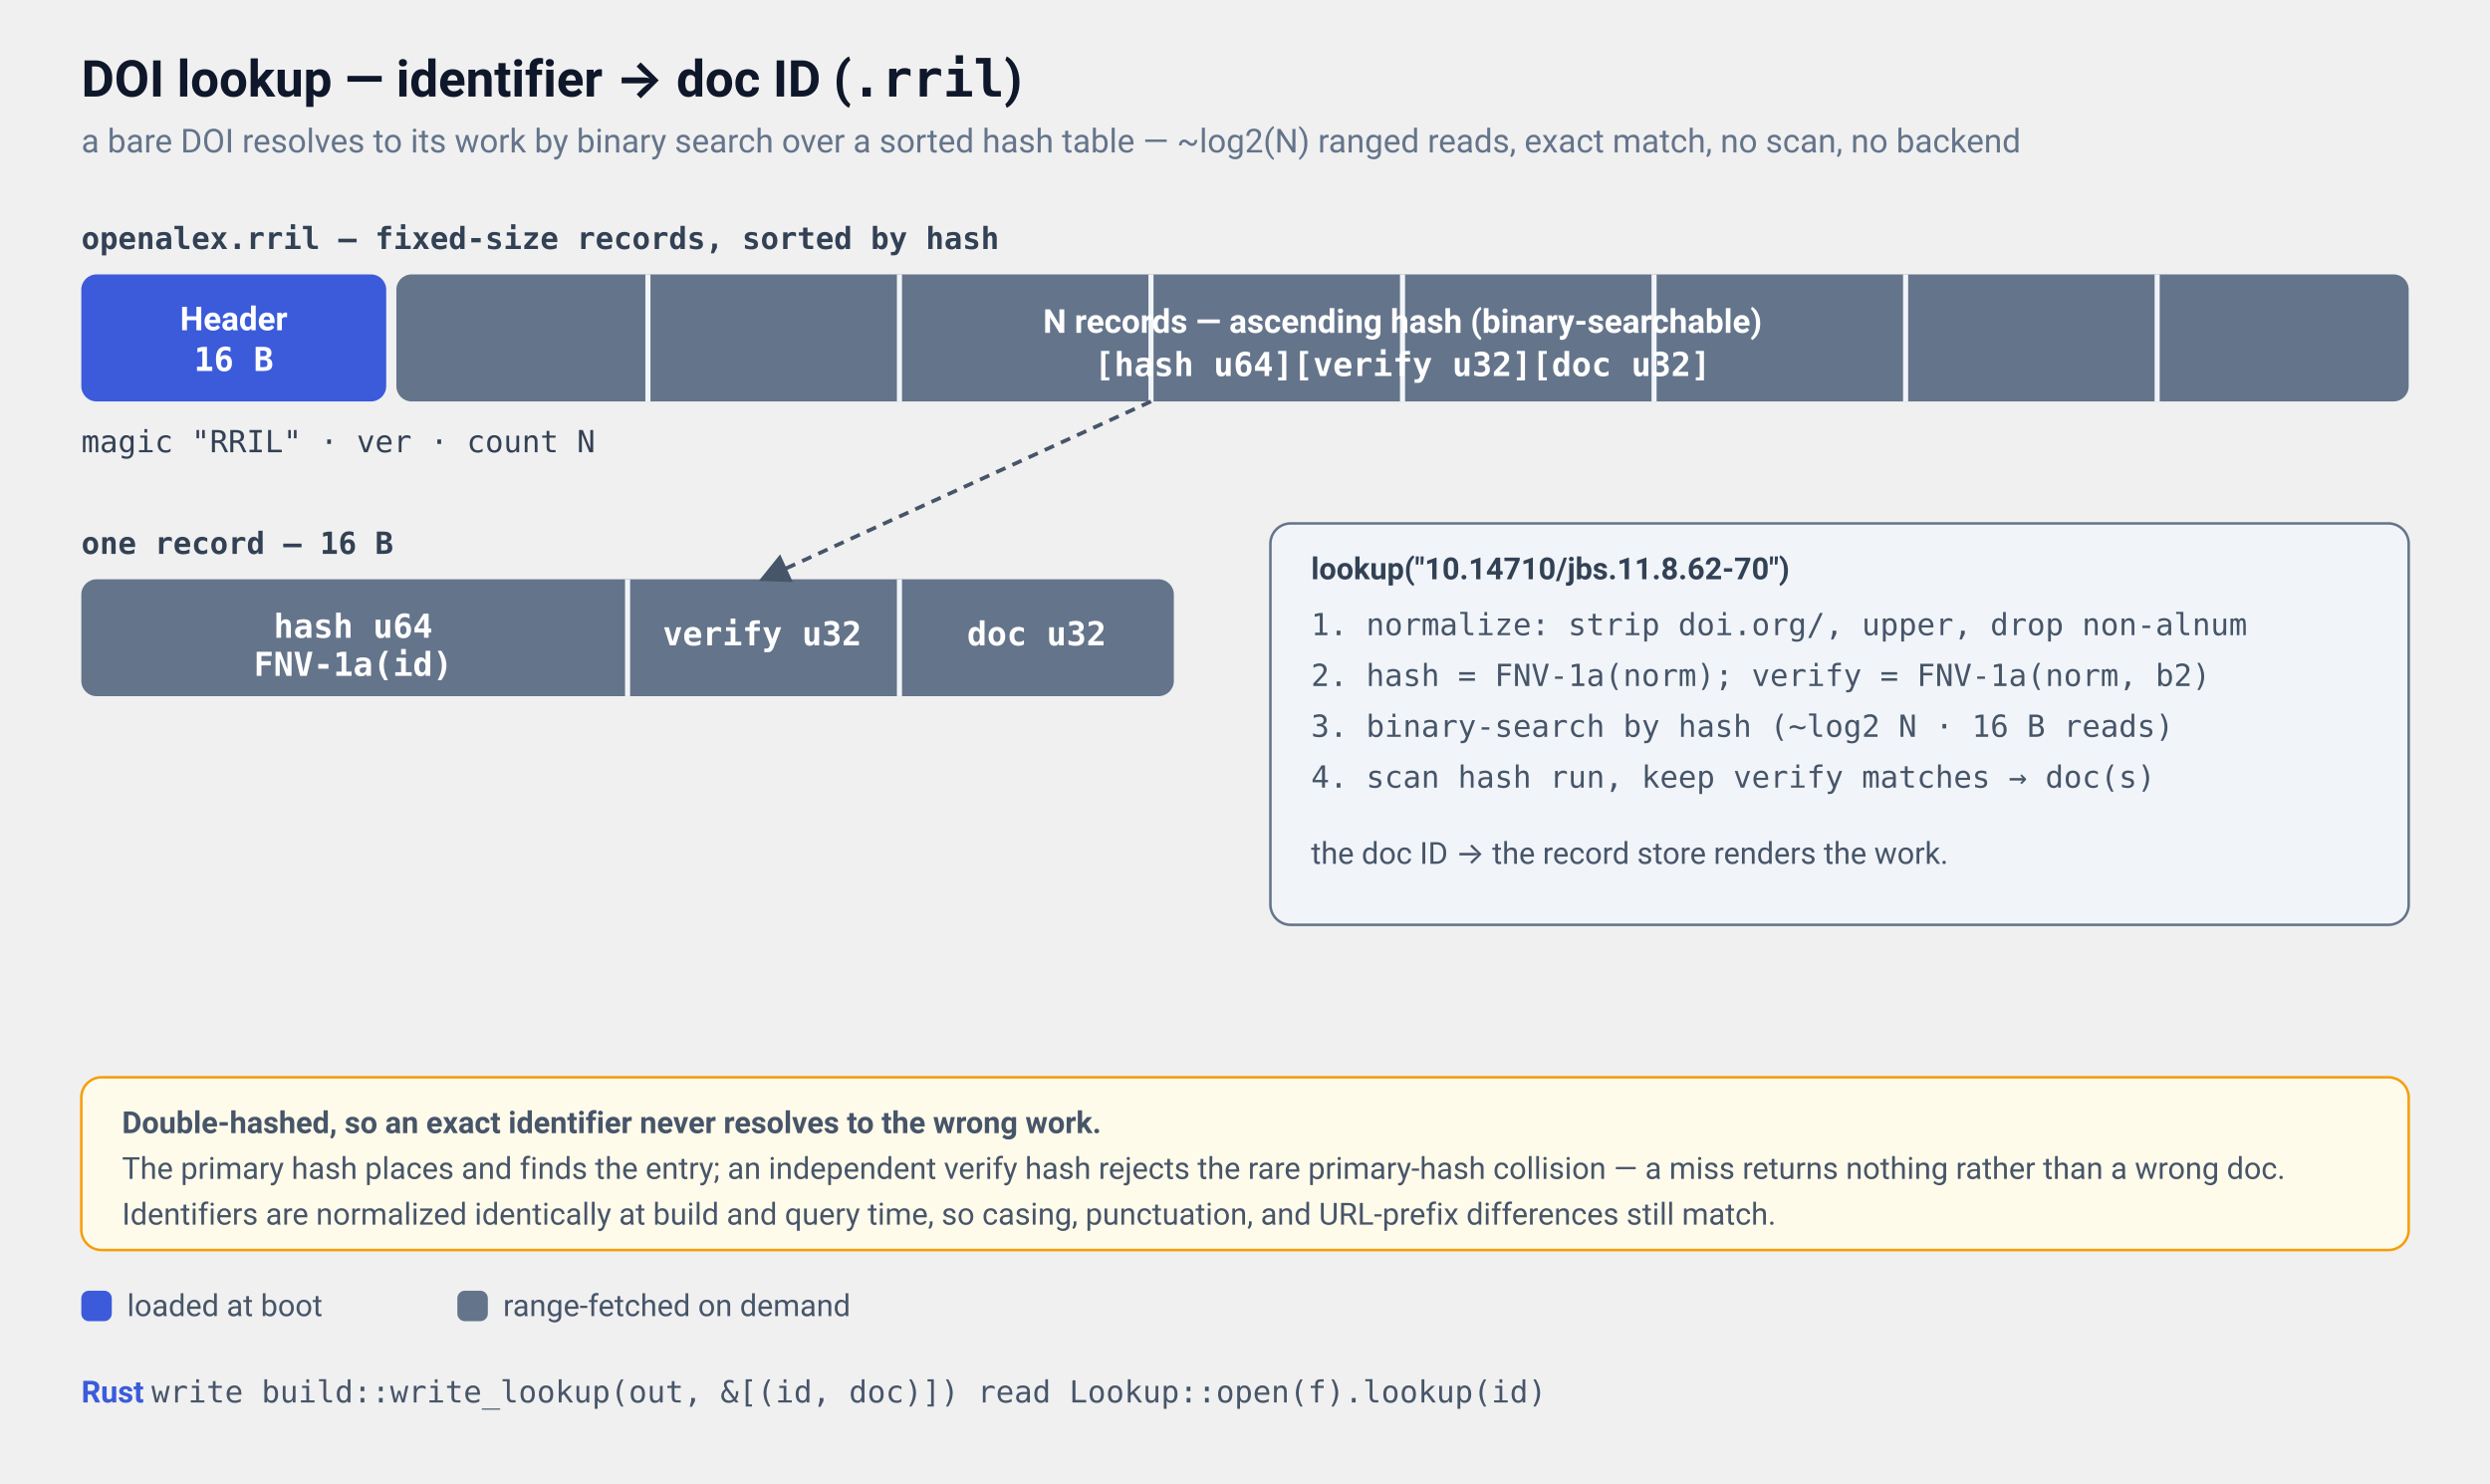
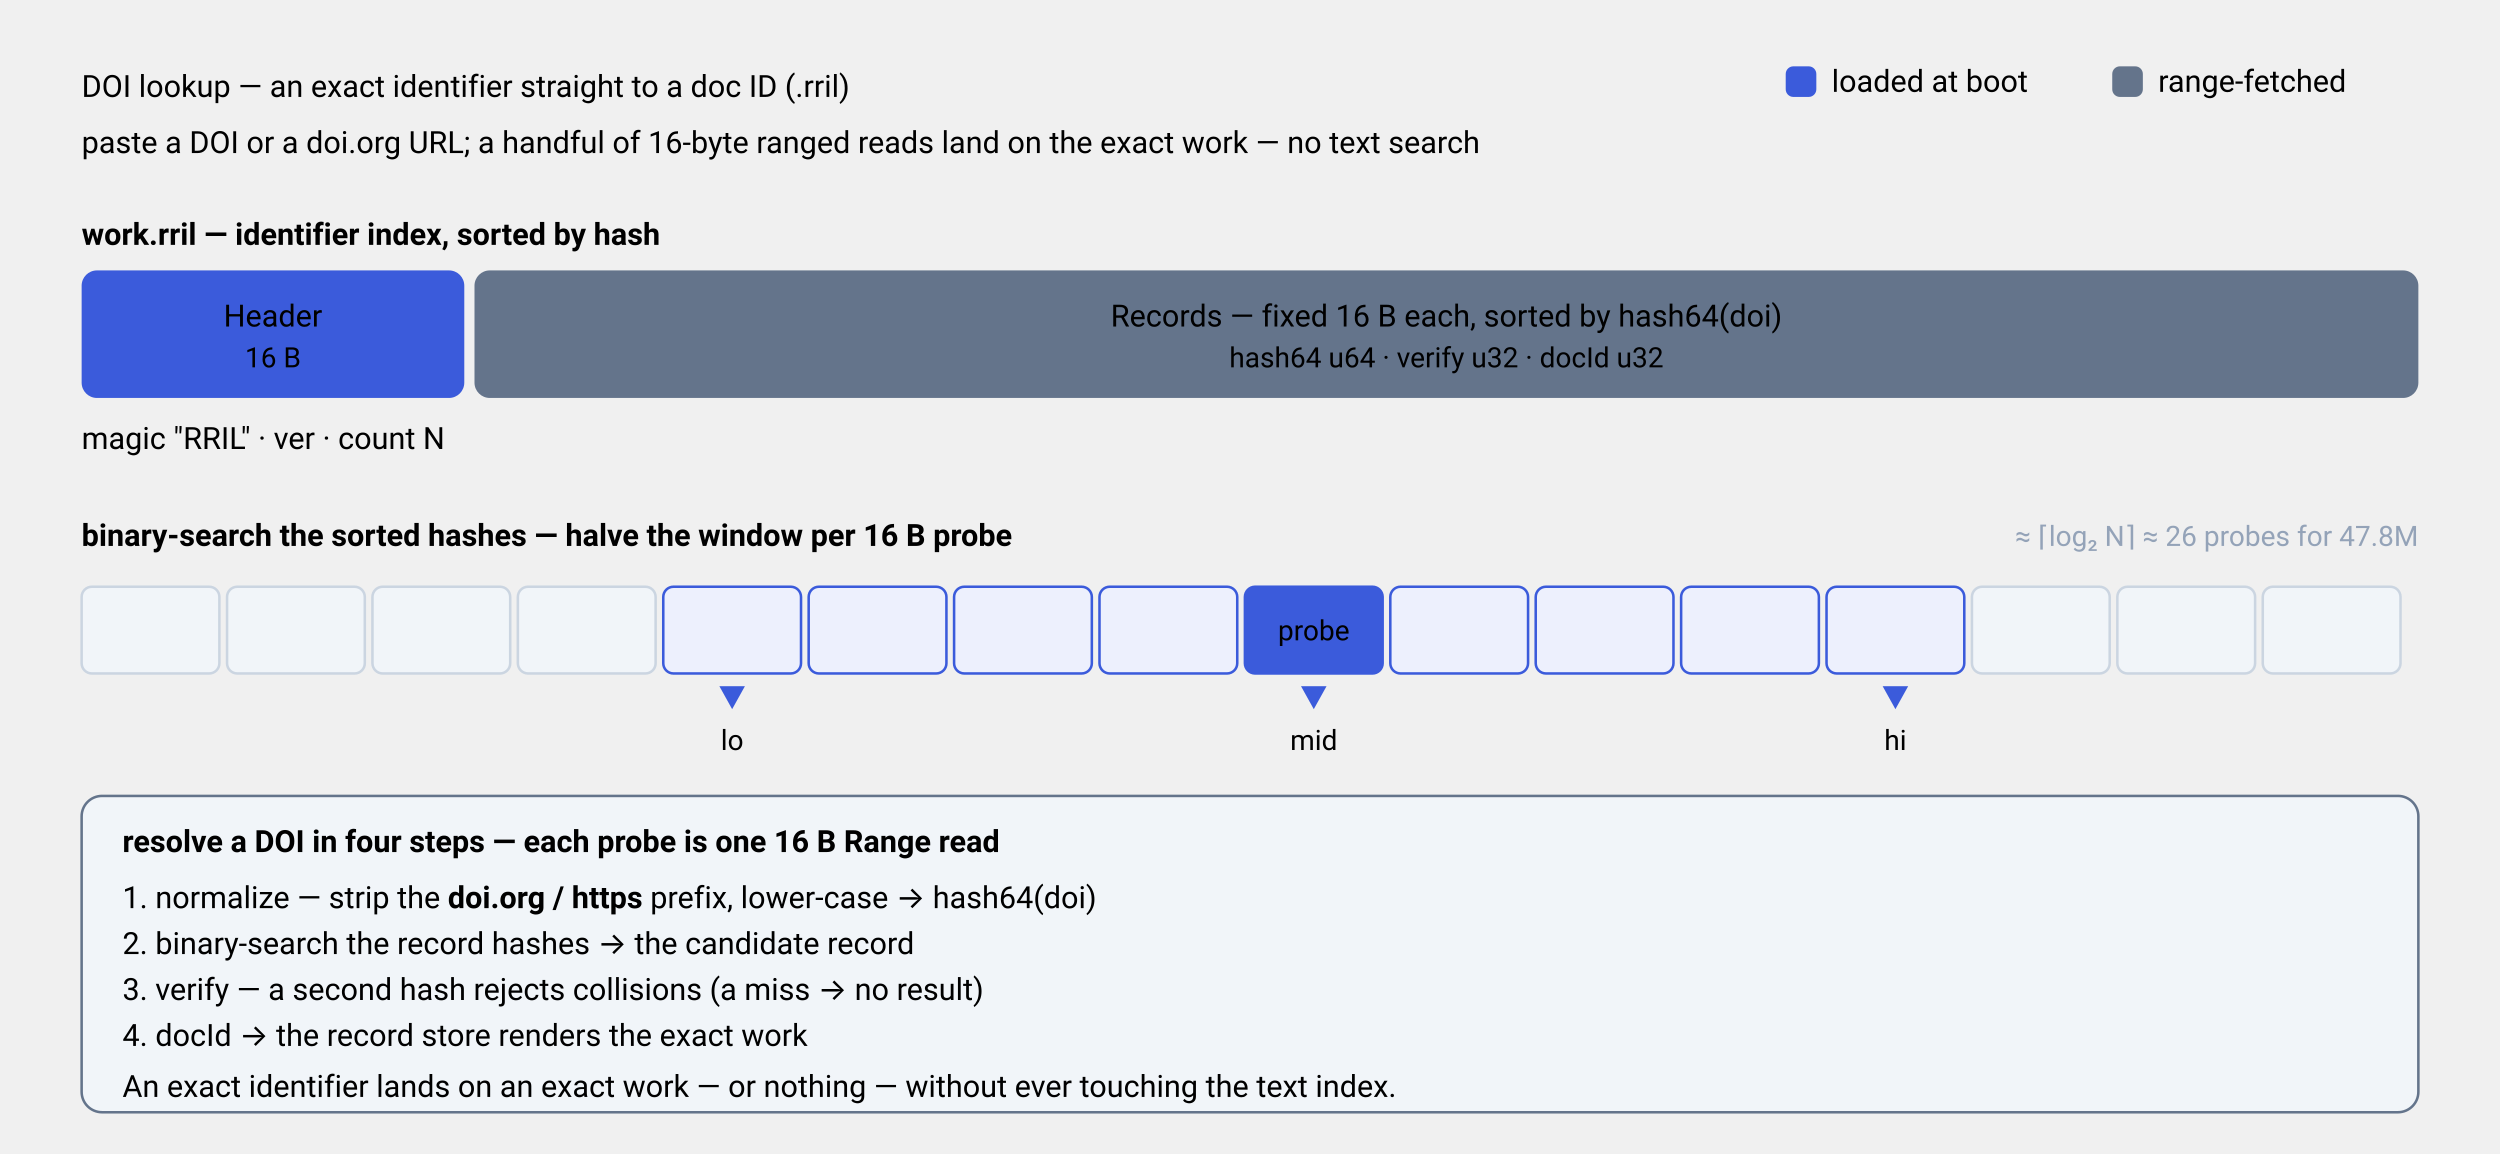
- <svg xmlns="http://www.w3.org/2000/svg" viewBox="0 0 980 584" font-family="-apple-system, BlinkMacSystemFont, 'Segoe UI', Roboto, sans-serif" role="img" aria-label="RRIL DOI lookup layout">
+ <svg xmlns="http://www.w3.org/2000/svg" viewBox="0 0 980 452" font-family="-apple-system, BlinkMacSystemFont, 'Segoe UI', Roboto, sans-serif" role="img" aria-label="RRIL DOI lookup file layout and binary search">
  <defs>
-     <style>
-       .title{font-size:20px;font-weight:700;fill:#0f172a}
-       .sub{font-size:13px;fill:#64748b}
-       .seg{font-size:13px;font-weight:700;fill:#fff}
-       .lbl{font-size:12px;fill:#334155}
-       .mono{font-family:ui-monospace,SFMono-Regular,Menlo,monospace}
-       .note{font-size:12px;fill:#475569}
-     </style>
-     <marker id="arr" markerWidth="9" markerHeight="9" refX="7" refY="4" orient="auto">
+     <marker id="arL" markerWidth="9" markerHeight="9" refX="7" refY="4" orient="auto">
      <path d="M0,0 L8,4 L0,8 z" fill="#475569" />
    </marker>
  </defs>
-   <text x="32" y="38" class="title">DOI lookup — identifier → doc ID (<tspan class="mono">.rril</tspan>)</text>
-   <text x="32" y="60" class="sub">a bare DOI resolves to its work by binary search over a sorted hash table — ~log2(N) ranged reads, exact match, no scan, no backend</text>
-   <rect x="32" y="508" width="12" height="12" rx="3" fill="#3b5bdb" />
-   <text x="50" y="518" class="note">loaded at boot</text>
-   <rect x="180" y="508" width="12" height="12" rx="3" fill="#64748b" />
-   <text x="198" y="518" class="note">range-fetched on demand</text>
-   <text x="32" y="98" class="lbl mono" font-weight="700">openalex.rril — fixed-size records, sorted by hash</text>
-   <rect x="32" y="108" width="120" height="50" rx="6" fill="#3b5bdb" />
-   <rect x="156" y="108" width="792" height="50" rx="6" fill="#64748b" />
-   <text x="92" y="130" class="seg" text-anchor="middle">Header</text>
-   <text x="92" y="146" class="seg mono" text-anchor="middle" font-size="11">16 B</text>
-   <line x1="255" y1="108" x2="255" y2="158" stroke="#f1f5f9" stroke-width="2" />
-   <line x1="354" y1="108" x2="354" y2="158" stroke="#f1f5f9" stroke-width="2" />
-   <line x1="453" y1="108" x2="453" y2="158" stroke="#f1f5f9" stroke-width="2" />
-   <line x1="552" y1="108" x2="552" y2="158" stroke="#f1f5f9" stroke-width="2" />
-   <line x1="651" y1="108" x2="651" y2="158" stroke="#f1f5f9" stroke-width="2" />
-   <line x1="750" y1="108" x2="750" y2="158" stroke="#f1f5f9" stroke-width="2" />
-   <line x1="849" y1="108" x2="849" y2="158" stroke="#f1f5f9" stroke-width="2" />
-   <text x="552" y="131" class="seg" text-anchor="middle">N records — ascending hash (binary-searchable)</text>
-   <text x="552" y="148" class="seg mono" text-anchor="middle" font-size="11">[hash u64][verify u32][doc u32]</text>
-   <text x="32" y="178" class="lbl mono">magic "RRIL" · ver · count N</text>
-   <text x="32" y="218" class="lbl mono" font-weight="700">one record — 16 B</text>
-   <rect x="32" y="228" width="430" height="46" rx="6" fill="#64748b" />
-   <line x1="247" y1="228" x2="247" y2="274" stroke="#f1f5f9" stroke-width="2" />
-   <line x1="354" y1="228" x2="354" y2="274" stroke="#f1f5f9" stroke-width="2" />
-   <text x="139" y="251" class="seg mono" text-anchor="middle" font-size="12">hash u64</text>
-   <text x="139" y="266" class="seg mono" text-anchor="middle" font-size="10">FNV-1a(id)</text>
-   <text x="300" y="254" class="seg mono" text-anchor="middle" font-size="12">verify u32</text>
-   <text x="408" y="254" class="seg mono" text-anchor="middle" font-size="12">doc u32</text>
-   <line x1="453" y1="158" x2="300" y2="228" stroke="#475569" stroke-width="1.5" stroke-dasharray="4 3" marker-end="url(#arr)" />
-   <rect x="500" y="206" width="448" height="158" rx="8" fill="#f1f5f9" stroke="#64748b" />
-   <text x="516" y="228" class="lbl" font-weight="700">lookup("10.14710/jbs.11.8.62-70")</text>
-   <text x="516" y="250" class="note mono">1.  normalize: strip doi.org/, upper, drop non-alnum</text>
-   <text x="516" y="270" class="note mono">2.  hash = FNV-1a(norm); verify = FNV-1a(norm, b2)</text>
-   <text x="516" y="290" class="note mono">3.  binary-search by hash  (~log2 N · 16 B reads)</text>
-   <text x="516" y="310" class="note mono">4.  scan hash run, keep verify matches → doc(s)</text>
-   <text x="516" y="340" class="note">the doc ID → the record store renders the work.</text>
-   <rect x="32" y="424" width="916" height="68" rx="8" fill="#fffbeb" stroke="#f59e0b" />
-   <text x="48" y="446" class="note" font-weight="700">Double-hashed, so an exact identifier never resolves to the wrong work.</text>
-   <text x="48" y="464" class="note">The primary hash places and finds the entry; an independent verify hash rejects the rare primary-hash collision — a miss returns nothing rather than a wrong doc.</text>
-   <text x="48" y="482" class="note">Identifiers are normalized identically at build and query time, so casing, punctuation, and URL-prefix differences still match.</text>
-   <text x="32" y="552" class="note" font-size="11">
-     <tspan font-weight="700" fill="#3b5bdb">Rust</tspan>
-     <tspan class="mono">write  build::write_lookup(out, &amp;[(id, doc)])      read  Lookup::open(f).lookup(id)</tspan>
-   </text>
+   <text x="32" y="38" class="title">DOI lookup — an exact identifier straight to a doc ID (<tspan class="mono">.rril</tspan>)</text>
+   <text x="32" y="60" class="sub">paste a DOI or a doi.org URL; a handful of 16-byte ranged reads land on the exact work — no text search</text>
+   <rect x="700" y="26" width="12" height="12" rx="3" fill="#3b5bdb" />
+   <text x="718" y="36" class="note">loaded at boot</text>
+   <rect x="828" y="26" width="12" height="12" rx="3" fill="#64748b" />
+   <text x="846" y="36" class="note">range-fetched</text>
+   <text x="32" y="96" class="lbl mono" font-weight="700">work.rril — identifier index, sorted by hash</text>
+   <rect x="32" y="106" width="150" height="50" rx="6" fill="#3b5bdb" />
+   <text x="107" y="128" class="seg" text-anchor="middle">Header</text>
+   <text x="107" y="144" class="seg mono" text-anchor="middle" font-size="11">16 B</text>
+   <rect x="186" y="106" width="762" height="50" rx="6" fill="#64748b" />
+   <text x="567" y="128" class="seg" text-anchor="middle">Records — fixed 16 B each, sorted by hash64(doi)</text>
+   <text x="567" y="144" class="seg mono" text-anchor="middle" font-size="11">hash64 u64 · verify u32 · docId u32</text>
+   <text x="32" y="176" class="lbl mono">magic "RRIL" · ver · count N</text>
+   <text x="32" y="214" class="lbl" font-weight="700">binary-search the sorted hashes — halve the window per 16 B probe</text>
+   <text x="948" y="214" class="note mono" text-anchor="end" font-size="11" fill="#94a3b8">≈ ⌈log₂ N⌉ ≈ 26 probes for 47.8M</text>
+   <g>
+     <rect x="32" y="230" width="54" height="34" rx="4" fill="#f1f5f9" stroke="#cbd5e1" />
+     <rect x="89" y="230" width="54" height="34" rx="4" fill="#f1f5f9" stroke="#cbd5e1" />
+     <rect x="146" y="230" width="54" height="34" rx="4" fill="#f1f5f9" stroke="#cbd5e1" />
+     <rect x="203" y="230" width="54" height="34" rx="4" fill="#f1f5f9" stroke="#cbd5e1" />
+     <rect x="260" y="230" width="54" height="34" rx="4" fill="#edf0fd" stroke="#3b5bdb" />
+     <rect x="317" y="230" width="54" height="34" rx="4" fill="#edf0fd" stroke="#3b5bdb" />
+     <rect x="374" y="230" width="54" height="34" rx="4" fill="#edf0fd" stroke="#3b5bdb" />
+     <rect x="431" y="230" width="54" height="34" rx="4" fill="#edf0fd" stroke="#3b5bdb" />
+     <rect x="488" y="230" width="54" height="34" rx="4" fill="#3b5bdb" stroke="#3b5bdb" />
+     <rect x="545" y="230" width="54" height="34" rx="4" fill="#edf0fd" stroke="#3b5bdb" />
+     <rect x="602" y="230" width="54" height="34" rx="4" fill="#edf0fd" stroke="#3b5bdb" />
+     <rect x="659" y="230" width="54" height="34" rx="4" fill="#edf0fd" stroke="#3b5bdb" />
+     <rect x="716" y="230" width="54" height="34" rx="4" fill="#edf0fd" stroke="#3b5bdb" />
+     <rect x="773" y="230" width="54" height="34" rx="4" fill="#f1f5f9" stroke="#cbd5e1" />
+     <rect x="830" y="230" width="54" height="34" rx="4" fill="#f1f5f9" stroke="#cbd5e1" />
+     <rect x="887" y="230" width="54" height="34" rx="4" fill="#f1f5f9" stroke="#cbd5e1" />
+     <text x="515" y="251" class="seg mono" text-anchor="middle" font-size="11">probe</text>
+   </g>
+   <path d="M287,278 l-5,-9 l10,0 z" fill="#3b5bdb" />
+   <text x="287" y="294" class="note mono" text-anchor="middle" font-size="11">lo</text>
+   <path d="M515,278 l-5,-9 l10,0 z" fill="#3b5bdb" />
+   <text x="515" y="294" class="note mono" text-anchor="middle" font-size="11">mid</text>
+   <path d="M743,278 l-5,-9 l10,0 z" fill="#3b5bdb" />
+   <text x="743" y="294" class="note mono" text-anchor="middle" font-size="11">hi</text>
+   <rect x="32" y="312" width="916" height="124" rx="8" fill="#f1f5f9" stroke="#64748b" />
+   <text x="48" y="334" class="lbl" font-weight="700">resolve a DOI in four steps — each probe is one 16 B Range read</text>
+   <text x="48" y="356" class="note mono">1.  normalize — strip the <tspan font-weight="700">doi.org / https</tspan> prefix, lower-case  →  hash64(doi)</text>
+   <text x="48" y="374" class="note mono">2.  binary-search the record hashes  →  the candidate record</text>
+   <text x="48" y="392" class="note mono">3.  verify — a second hash rejects collisions  (a miss → no result)</text>
+   <text x="48" y="410" class="note mono">4.  docId  →  the record store renders the exact work</text>
+   <text x="48" y="430" class="note">An exact identifier lands on an exact work — or nothing — without ever touching the text index.</text>
</svg>
